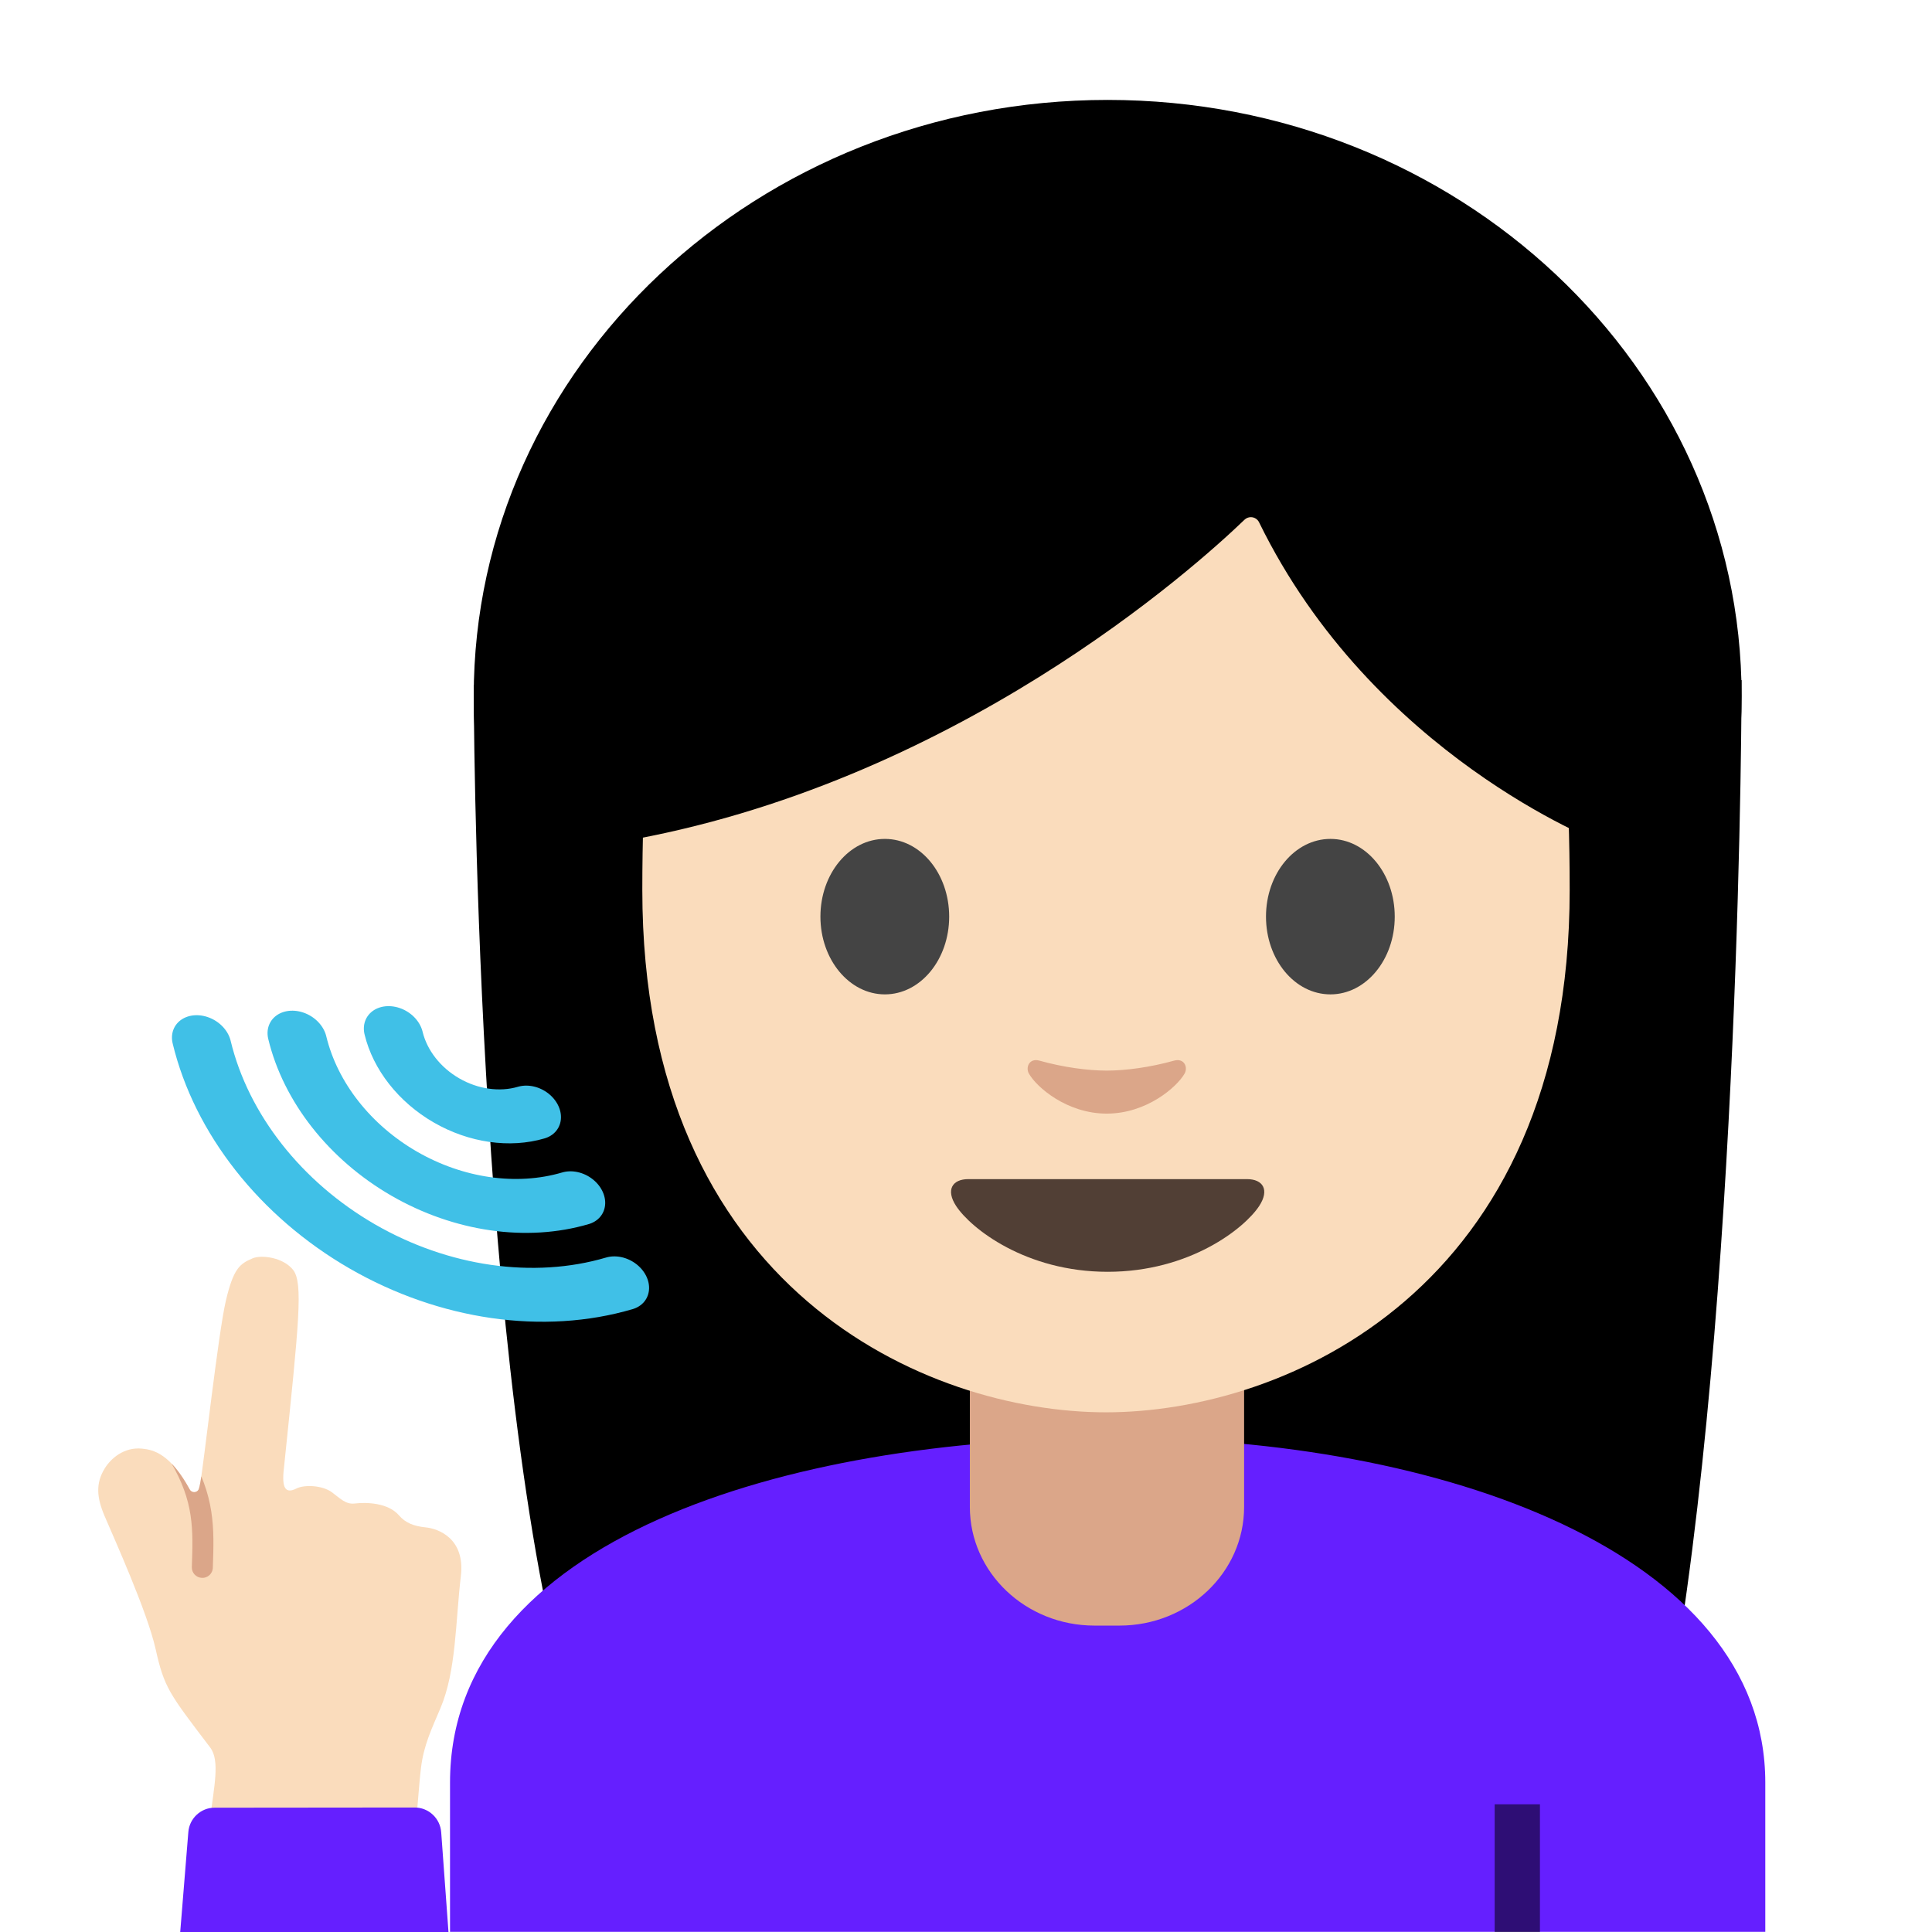
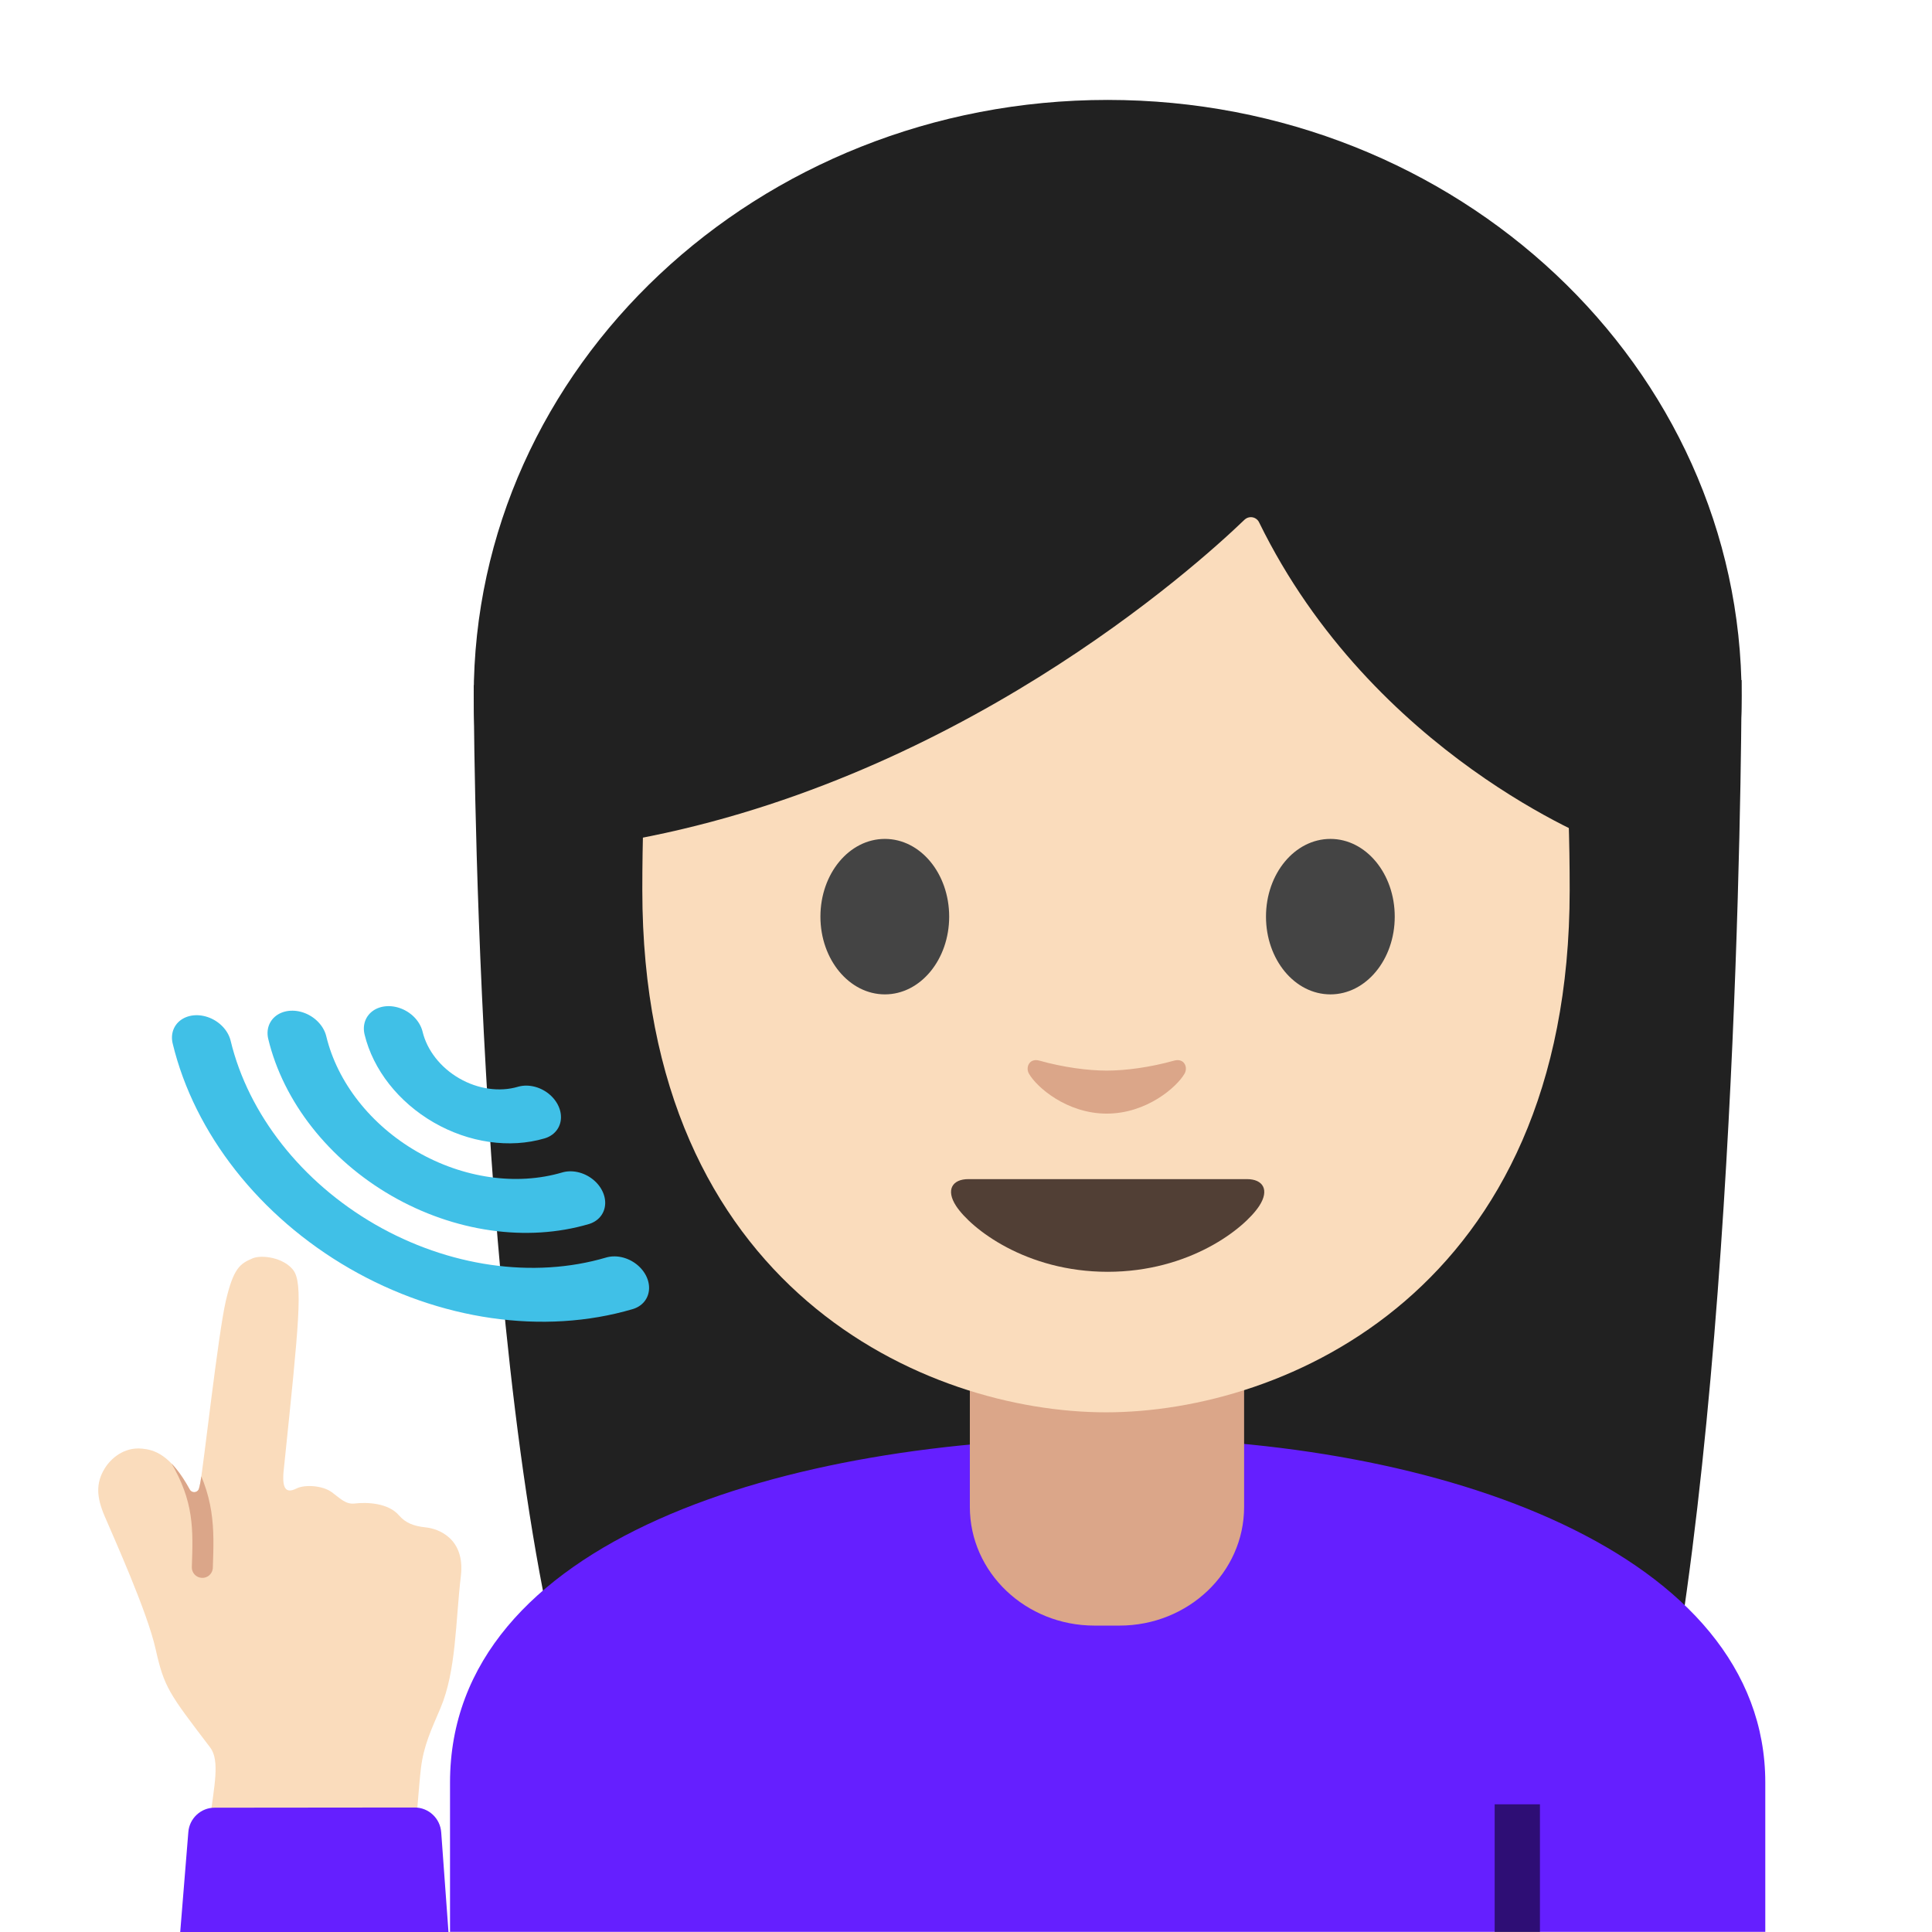
<svg xmlns="http://www.w3.org/2000/svg" width="100%" height="100%" viewBox="0 0 128 128" version="1.1" xml:space="preserve" style="fill-rule:evenodd;clip-rule:evenodd;stroke-linecap:round;stroke-linejoin:round;stroke-miterlimit:1.5;">
  <g transform="matrix(1,0,0,1,9.38529,0.22)">
-     <path d="M28.51,113.32C22,90.98 22,45.17 22,45.17L106,44.84C106,44.84 106,86.33 101.12,113.03L28.51,113.32Z" style="fill:212121;fill-rule:nonzero;" />
+     <path d="M28.51,113.32C22,90.98 22,45.17 22,45.17L106,44.84C106,44.84 106,86.33 101.12,113.03L28.51,113.32Z" style="fill:#212121;fill-rule:nonzero;" />
  </g>
  <g transform="matrix(1,0,0,1,9.38529,0.22)">
-     <ellipse cx="64" cy="45.9" rx="42" ry="39.5" style="fill:212121;" />
+     <ellipse cx="64" cy="45.9" rx="42" ry="39.5" style="fill:#212121;" />
  </g>
  <g transform="matrix(1,0,0,1,9.38529,0.22)">
    <path d="M20.43,117.88L20.43,127.77L107.57,127.77L107.57,117.88C107.57,102.71 86.18,95.01 64.33,95.04C42.61,95.06 20.43,101.81 20.43,117.88Z" style="fill:rgb(101,31,255);fill-rule:nonzero;" />
  </g>
  <g transform="matrix(1,0,0,1,9.38529,0.22)">
    <path d="M63.95,90.03L54.87,90.03L54.87,99.62C54.87,103.96 58.57,107.48 63.13,107.48L64.78,107.48C69.34,107.48 73.04,103.96 73.04,99.62L73.04,90.03L63.95,90.03Z" style="fill:#dba689;fill-rule:nonzero;" />
  </g>
  <g transform="matrix(1,0,0,1,9.38529,0.22)">
    <path d="M63.89,13.36C39.54,13.36 33.17,32.23 33.17,58.75C33.17,85.26 52.06,93.35 63.89,93.35C75.72,93.35 94.61,85.26 94.61,58.75C94.61,32.23 88.24,13.36 63.89,13.36Z" style="fill:#fadcbc;fill-rule:nonzero;" />
  </g>
  <g transform="matrix(1,0,0,1,9.38529,0.22)">
    <path d="M73.23,77.9L64,77.9L54.77,77.9C53.71,77.9 53.26,78.61 53.96,79.68C54.94,81.17 58.57,84.04 64,84.04C69.43,84.04 73.06,81.17 74.04,79.68C74.74,78.61 74.29,77.9 73.23,77.9Z" style="fill:rgb(81,63,53);fill-rule:nonzero;" />
  </g>
  <g transform="matrix(1,0,0,1,9.38529,0.22)">
    <path d="M53.5,60.51C53.5,63.35 51.6,65.66 49.24,65.66C46.89,65.66 44.97,63.36 44.97,60.51C44.97,57.66 46.88,55.36 49.24,55.36C51.6,55.36 53.5,57.66 53.5,60.51M74.49,60.51C74.49,63.35 76.39,65.66 78.76,65.66C81.11,65.66 83.02,63.36 83.02,60.51C83.02,57.66 81.11,55.36 78.76,55.36C76.4,55.36 74.49,57.66 74.49,60.51" style="fill:rgb(68,68,68);fill-rule:nonzero;" />
  </g>
  <g transform="matrix(1,0,0,1,9.38529,0.22)">
    <path d="M68.4,70.05C66.83,70.49 65.2,70.71 63.94,70.71C62.68,70.71 61.05,70.49 59.48,70.05C58.81,69.86 58.54,70.5 58.79,70.92C59.29,71.8 61.29,73.56 63.94,73.56C66.59,73.56 68.59,71.79 69.09,70.92C69.34,70.5 69.08,69.86 68.4,70.05Z" style="fill:#dba689;fill-rule:nonzero;" />
  </g>
  <g transform="matrix(1,0,0,1,9.38529,0.22)">
-     <path d="M73.07,34.21C69.84,37.32 53.78,51.79 31.65,55.56L31.65,25.9C31.65,25.9 41.2,6.95 64.12,6.95C87.04,6.95 96.6,26.38 96.6,26.38L96.6,55.57C96.6,55.57 81.58,49.81 74.04,34.4C73.942,34.183 73.725,34.043 73.488,34.043C73.332,34.043 73.183,34.103 73.07,34.21Z" style="fill:212121;fill-rule:nonzero;" />
+     <path d="M73.07,34.21C69.84,37.32 53.78,51.79 31.65,55.56L31.65,25.9C31.65,25.9 41.2,6.95 64.12,6.95C87.04,6.95 96.6,26.38 96.6,26.38L96.6,55.57C96.6,55.57 81.58,49.81 74.04,34.4C73.942,34.183 73.725,34.043 73.488,34.043C73.332,34.043 73.183,34.103 73.07,34.21Z" style="fill:#212121;fill-rule:nonzero;" />
  </g>
  <g transform="matrix(1,0,0,1,9.38529,0.22)">
    <rect x="89.64" y="119.32" width="3" height="8.46" style="fill-opacity:0.54;" />
  </g>
  <g transform="matrix(0.999181,-0.0404636,0.0404636,0.999181,-8.3422,4.1062)">
    <g transform="matrix(0.321461,0.0518056,-0.0518056,0.321461,5.38076,76.7004)">
      <path d="M54.92,102.44C45.3,92.51 44.21,91.5 41.51,83.86C38.92,76.52 30.38,62.41 27.98,58.23C25.96,54.71 25.36,51.89 26.86,48.63C27.84,46.49 30.22,43.79 33.94,43.72C36.37,43.67 39.78,44.14 44.56,50.83C45.09,51.57 46.25,51.3 46.39,50.41C46.44,50.08 46.49,49.69 46.52,49.21C46.77,45.7 46.52,18.63 47.27,11.86C48.02,5.09 49.21,4 51.63,2.61C53.39,1.6 57.85,1.69 60.11,3.95C62.49,6.33 62.58,14.38 63.06,44.18C63.06,48.44 64.04,49.4 66.11,48.02C67.58,47.04 71.23,46.74 73.34,47.94C75.21,49.01 76.43,50.08 78.2,49.66C80.64,49.07 84.98,48.71 87.45,50.98C88.9,52.31 90.64,52.81 93.15,52.76C95.66,52.71 101.41,53.99 101.42,61.75C101.43,71.11 102.8,80.98 100.49,88.95C99.19,93.44 98.01,96.82 98.01,101.54C98.01,105.43 98.32,109.4 98.32,113.91C98.32,120.26 97.41,124.15 90.14,125.15C82.87,126.15 67.33,126.4 61.82,125.15C56.31,123.9 56.64,120.12 56.64,116.9C56.64,110.26 57.27,104.86 54.92,102.44Z" style="fill:#fadcbc;fill-rule:nonzero;" />
      <clipPath id="_clip1">
        <path d="M54.92,102.44C45.3,92.51 44.21,91.5 41.51,83.86C38.92,76.52 30.38,62.41 27.98,58.23C25.96,54.71 25.36,51.89 26.86,48.63C27.84,46.49 30.22,43.79 33.94,43.72C36.37,43.67 39.78,44.14 44.56,50.83C45.09,51.57 46.25,51.3 46.39,50.41C46.44,50.08 46.49,49.69 46.52,49.21C46.77,45.7 46.52,18.63 47.27,11.86C48.02,5.09 49.21,4 51.63,2.61C53.39,1.6 57.85,1.69 60.11,3.95C62.49,6.33 62.58,14.38 63.06,44.18C63.06,48.44 64.04,49.4 66.11,48.02C67.58,47.04 71.23,46.74 73.34,47.94C75.21,49.01 76.43,50.08 78.2,49.66C80.64,49.07 84.98,48.71 87.45,50.98C88.9,52.31 90.64,52.81 93.15,52.76C95.66,52.71 101.41,53.99 101.42,61.75C101.43,71.11 103.05,80.14 100.74,88.11C99.44,92.6 98.01,96.82 98.01,101.54C98.01,105.43 98.32,109.4 98.32,113.91C98.32,120.26 97.41,124.15 90.14,125.15C82.87,126.15 67.33,126.4 61.82,125.15C56.31,123.9 56.64,120.87 56.64,117.64C56.64,111.01 57.27,104.86 54.92,102.44Z" />
      </clipPath>
      <g clip-path="url(#_clip1)">
        <path d="M51.12,66.27C51.12,66.21 51.12,66.15 51.11,66.09C50.43,57.98 49.88,51.57 43.4,43.11C42.689,42.181 41.34,42 40.41,42.71C39.47,43.43 39.3,44.76 40.01,45.7C45.73,53.17 46.2,58.74 46.85,66.44C46.95,67.61 47.98,68.48 49.15,68.38C50.253,68.303 51.119,67.375 51.12,66.27Z" style="fill:#dba689;fill-rule:nonzero;" />
      </g>
    </g>
    <g transform="matrix(0.872878,-0.0787952,0.0793794,0.879351,-0.525927,87.6578)">
      <clipPath id="_clip2">
        <rect x="0" y="0" width="128" height="128" />
      </clipPath>
      <g clip-path="url(#_clip2)">
        <path d="M44.63,136.16L37.5,134.3C24.38,130.87 16.93,134.04 13.04,105.32L8.92,72.68C8.65,70.46 8.75,68.21 9.22,66.03L15.73,35.94C15.944,34.928 16.914,34.243 17.94,34.38L32.94,36.32C33.99,36.46 34.75,37.38 34.68,38.44L33.02,67.02C32.92,69 33.1,71 33.57,72.93L38.99,95L44.63,136.16Z" style="fill:rgb(101,31,255);fill-rule:nonzero;" />
      </g>
    </g>
  </g>
  <g transform="matrix(0.866025,0.5,-0.5,0.866025,51.8808,-0.356334)">
    <g transform="matrix(0.72365,0,0,0.59443,2.73663,30.2541)">
      <path d="M12.875,71.048C14.625,73.288 17.309,74.596 20.151,74.596C22.994,74.596 25.678,73.288 27.428,71.048" style="fill:none;stroke:rgb(64,192,231);stroke-width:5.68;" />
    </g>
    <g transform="matrix(1.46248,0,0,1.20133,-12.1518,-9.41386)">
      <path d="M12.875,71.048C14.625,73.288 17.309,74.596 20.151,74.596C22.994,74.596 25.678,73.288 27.428,71.048" style="fill:none;stroke:rgb(64,192,231);stroke-width:2.81;" />
    </g>
    <g transform="matrix(2.19588,0,0,1.80377,-26.9309,-48.7907)">
      <path d="M12.875,71.048C14.625,73.288 17.309,74.596 20.151,74.596C22.994,74.596 25.678,73.288 27.428,71.048" style="fill:none;stroke:rgb(64,192,231);stroke-width:1.87;" />
    </g>
  </g>
</svg>
